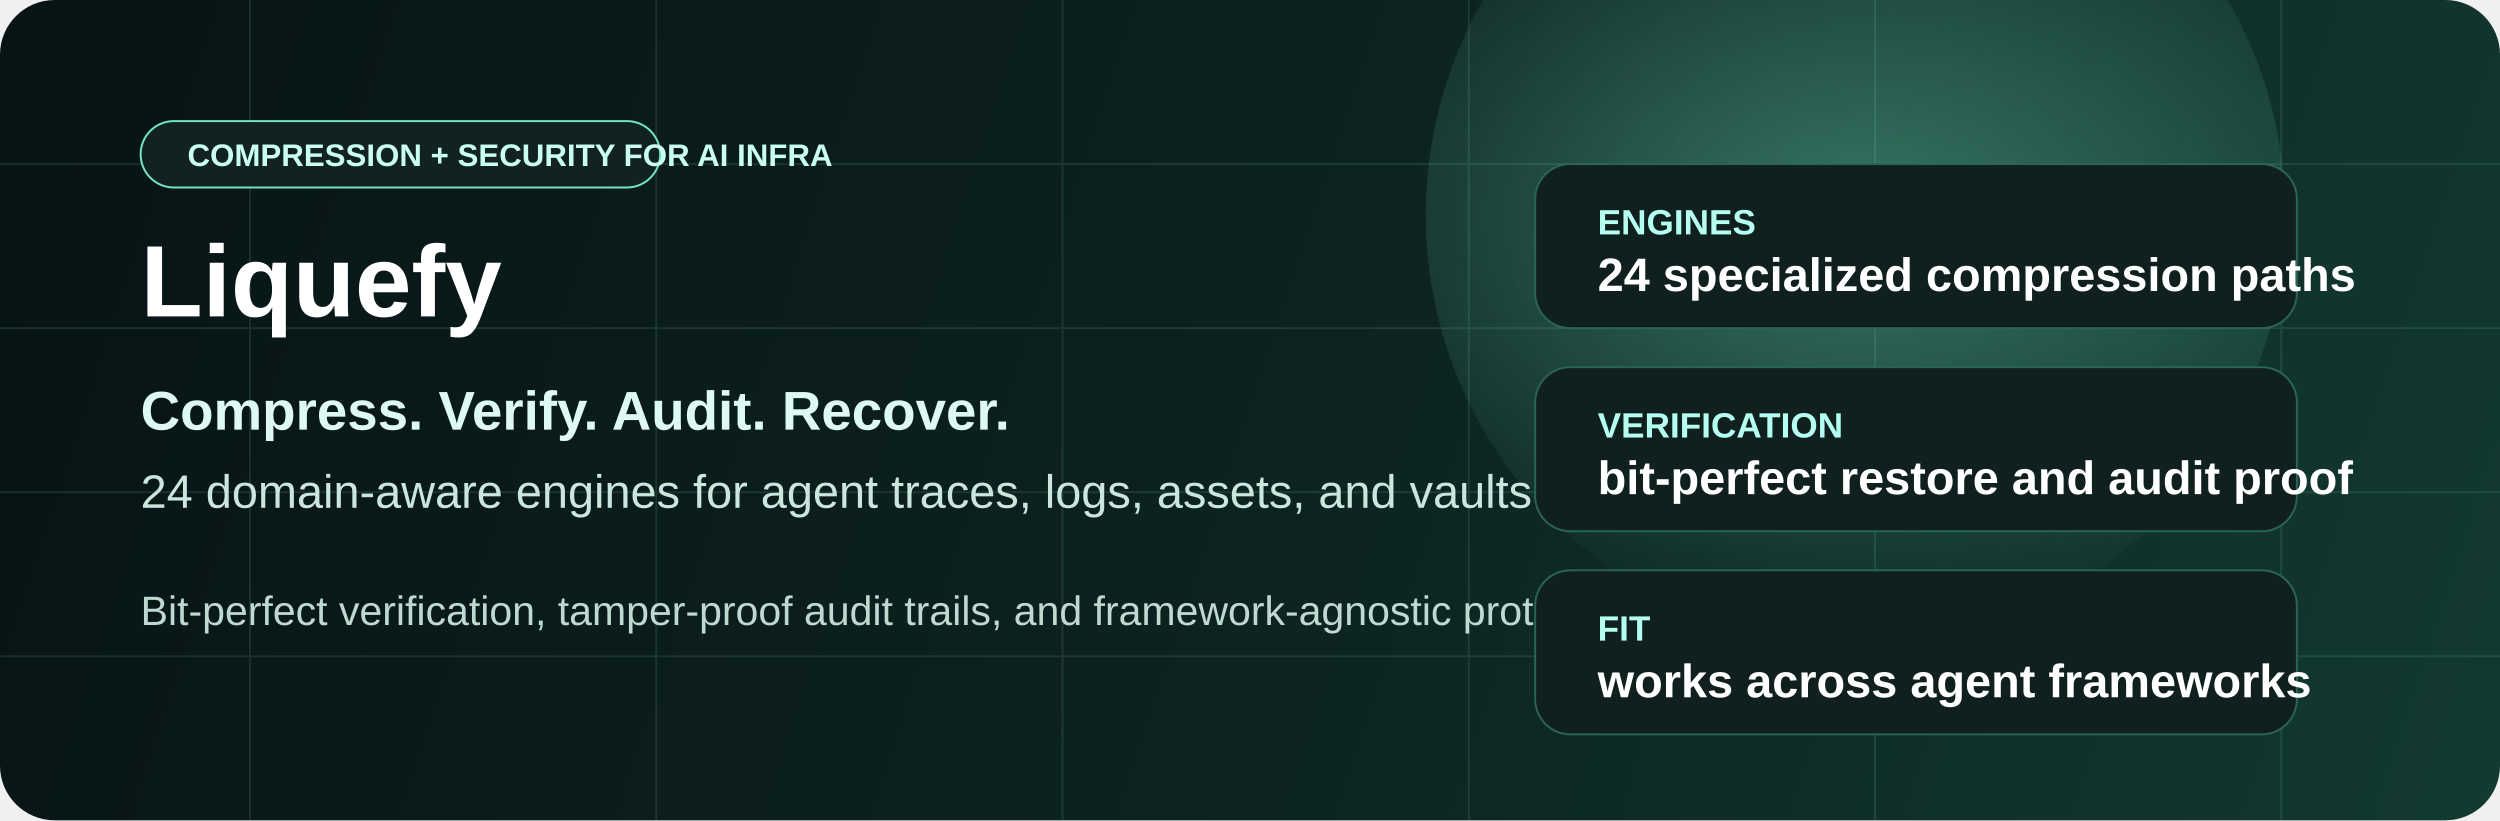
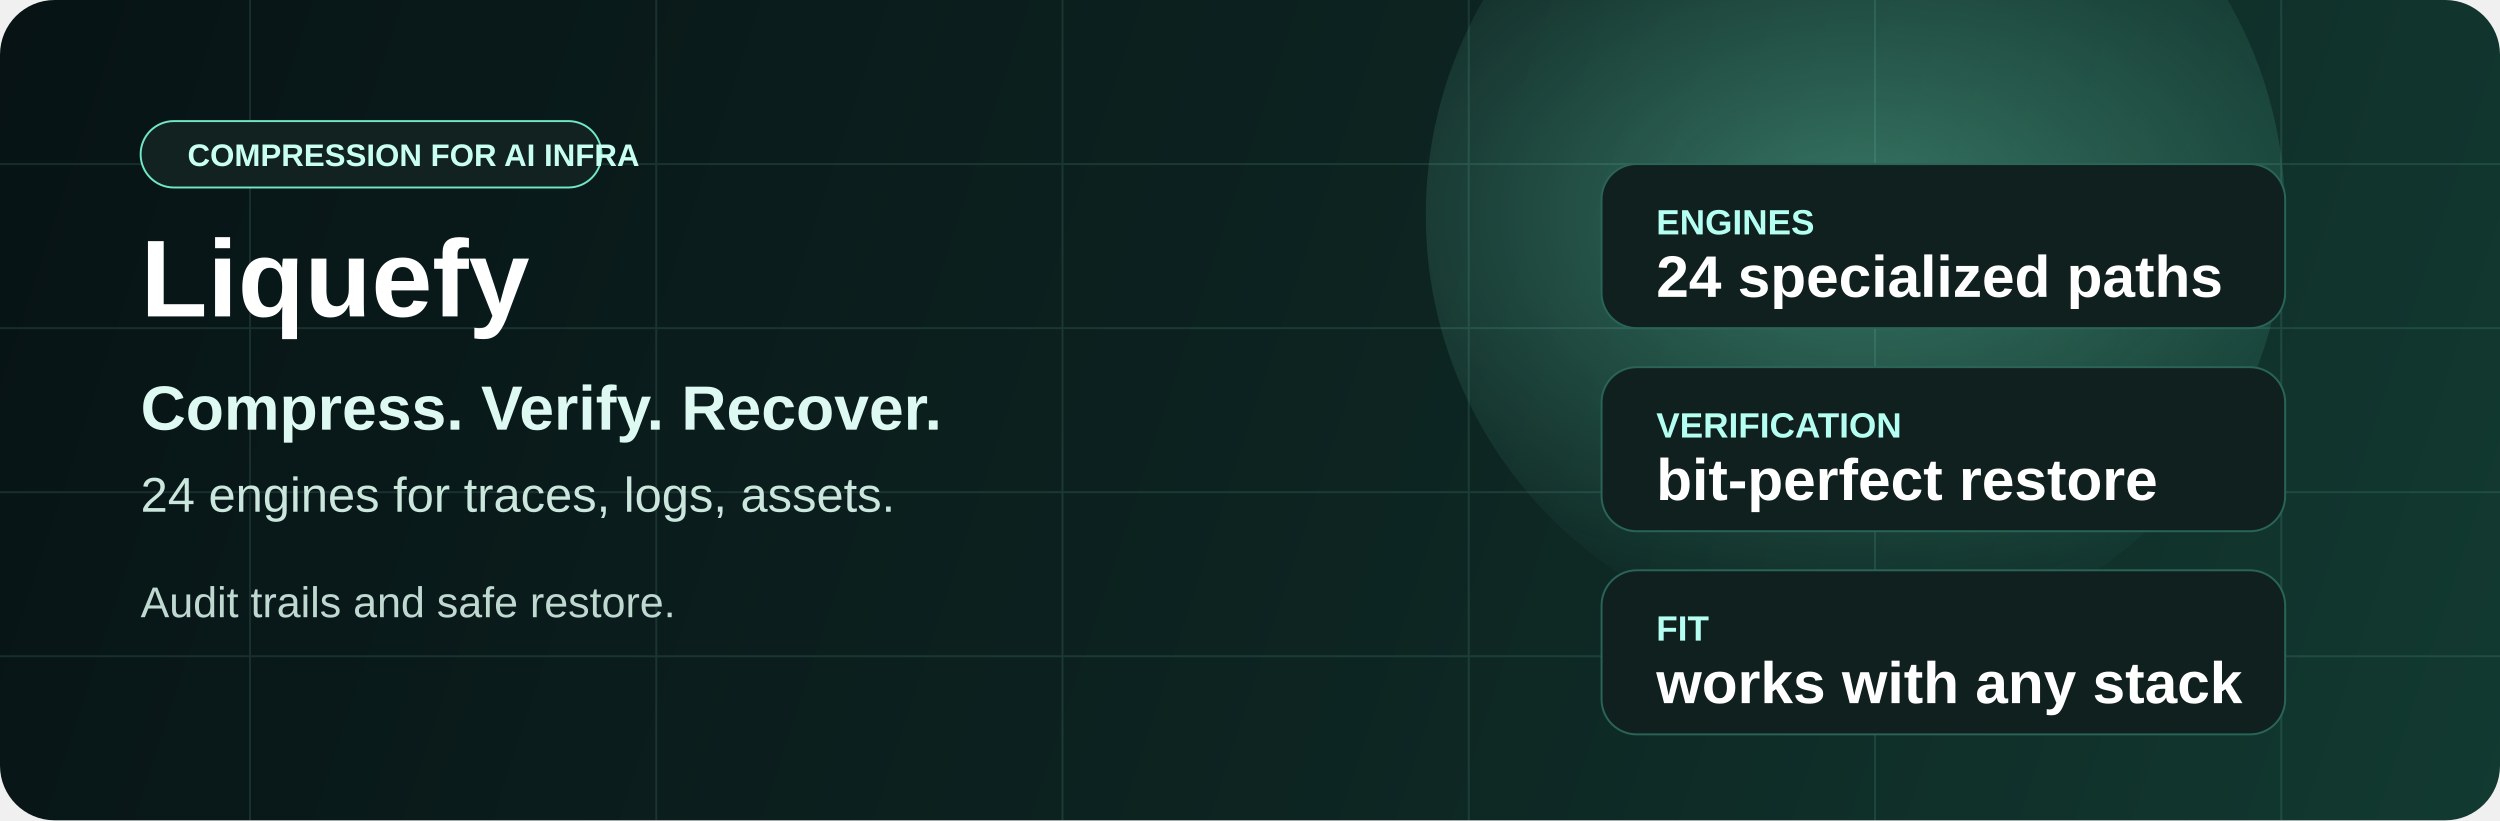
<svg xmlns="http://www.w3.org/2000/svg" width="1280" height="420" viewBox="0 0 1280 420" fill="none">
  <defs>
    <linearGradient id="bg" x1="0" y1="0" x2="1280" y2="420" gradientUnits="userSpaceOnUse">
      <stop stop-color="#071315" />
      <stop offset="0.55" stop-color="#0D2421" />
      <stop offset="1" stop-color="#123A31" />
    </linearGradient>
    <radialGradient id="glow" cx="0" cy="0" r="1" gradientUnits="userSpaceOnUse" gradientTransform="translate(950 110) rotate(90) scale(210 320)">
      <stop stop-color="#7FFFD4" stop-opacity="0.35" />
      <stop offset="1" stop-color="#7FFFD4" stop-opacity="0" />
    </radialGradient>
  </defs>
  <rect width="1280" height="420" rx="28" fill="url(#bg)" />
  <g opacity="0.12" stroke="#8FE7D0">
    <path d="M0 84H1280" />
    <path d="M0 168H1280" />
    <path d="M0 252H1280" />
    <path d="M0 336H1280" />
    <path d="M128 0V420" />
    <path d="M336 0V420" />
    <path d="M544 0V420" />
    <path d="M752 0V420" />
    <path d="M960 0V420" />
    <path d="M1168 0V420" />
  </g>
  <circle cx="950" cy="110" r="220" fill="url(#glow)" />
-   <rect x="72" y="62" width="266" height="34" rx="17" fill="#112220" stroke="#71E7C8" />
-   <text x="96" y="85" fill="#C9FFF0" font-family="Arial, Helvetica, sans-serif" font-size="16" font-weight="700">COMPRESSION + SECURITY FOR AI INFRA</text>
-   <text x="72" y="162" fill="white" font-family="Arial, Helvetica, sans-serif" font-size="52" font-weight="800">Liquefy</text>
-   <text x="72" y="220" fill="#DDF9F1" font-family="Arial, Helvetica, sans-serif" font-size="28" font-weight="700">Compress. Verify. Audit. Recover.</text>
-   <text x="72" y="260" fill="#CBE6DD" font-family="Arial, Helvetica, sans-serif" font-size="24">24 domain-aware engines for agent traces, logs, assets, and vaults.</text>
-   <text x="72" y="320" fill="#BFD9D1" font-family="Arial, Helvetica, sans-serif" font-size="21">Bit-perfect verification, tamper-proof audit trails, and framework-agnostic protection for AI systems.</text>
+   <rect x="72" y="62" width="236" height="34" rx="17" fill="#112220" stroke="#71E7C8" />
+   <text x="96" y="85" fill="#C9FFF0" font-family="Arial, Helvetica, sans-serif" font-size="16" font-weight="700">COMPRESSION FOR AI INFRA</text>
+   <text x="72" y="162" fill="white" font-family="Arial, Helvetica, sans-serif" font-size="56" font-weight="800">Liquefy</text>
+   <text x="72" y="220" fill="#DDF9F1" font-family="Arial, Helvetica, sans-serif" font-size="32" font-weight="700">Compress. Verify. Recover.</text>
+   <text x="72" y="262" fill="#CBE6DD" font-family="Arial, Helvetica, sans-serif" font-size="25">24 engines for traces, logs, assets.</text>
+   <text x="72" y="316" fill="#BFD9D1" font-family="Arial, Helvetica, sans-serif" font-size="22">Audit trails and safe restore.</text>
  <g>
-     <rect x="786" y="84" width="390" height="84" rx="18" fill="#10201E" stroke="#2A6458" />
-     <text x="818" y="120" fill="#B4FFF2" font-family="Arial, Helvetica, sans-serif" font-size="18" font-weight="700">ENGINES</text>
-     <text x="818" y="149" fill="white" font-family="Arial, Helvetica, sans-serif" font-size="24" font-weight="700">24 specialized compression paths</text>
-     <rect x="786" y="188" width="390" height="84" rx="18" fill="#10201E" stroke="#2A6458" />
-     <text x="818" y="224" fill="#B4FFF2" font-family="Arial, Helvetica, sans-serif" font-size="18" font-weight="700">VERIFICATION</text>
-     <text x="818" y="253" fill="white" font-family="Arial, Helvetica, sans-serif" font-size="24" font-weight="700">bit-perfect restore and audit proof</text>
-     <rect x="786" y="292" width="390" height="84" rx="18" fill="#10201E" stroke="#2A6458" />
-     <text x="818" y="328" fill="#B4FFF2" font-family="Arial, Helvetica, sans-serif" font-size="18" font-weight="700">FIT</text>
-     <text x="818" y="357" fill="white" font-family="Arial, Helvetica, sans-serif" font-size="24" font-weight="700">works across agent frameworks</text>
+     <rect x="820" y="84" width="350" height="84" rx="18" fill="#10201E" stroke="#2A6458" />
+     <text x="848" y="120" fill="#B4FFF2" font-family="Arial, Helvetica, sans-serif" font-size="18" font-weight="700">ENGINES</text>
+     <text x="848" y="152" fill="white" font-family="Arial, Helvetica, sans-serif" font-size="30" font-weight="800">24 specialized paths</text>
+     <rect x="820" y="188" width="350" height="84" rx="18" fill="#10201E" stroke="#2A6458" />
+     <text x="848" y="224" fill="#B4FFF2" font-family="Arial, Helvetica, sans-serif" font-size="18" font-weight="700">VERIFICATION</text>
+     <text x="848" y="256" fill="white" font-family="Arial, Helvetica, sans-serif" font-size="30" font-weight="800">bit-perfect restore</text>
+     <rect x="820" y="292" width="350" height="84" rx="18" fill="#10201E" stroke="#2A6458" />
+     <text x="848" y="328" fill="#B4FFF2" font-family="Arial, Helvetica, sans-serif" font-size="18" font-weight="700">FIT</text>
+     <text x="848" y="360" fill="white" font-family="Arial, Helvetica, sans-serif" font-size="30" font-weight="800">works with any stack</text>
  </g>
</svg>
